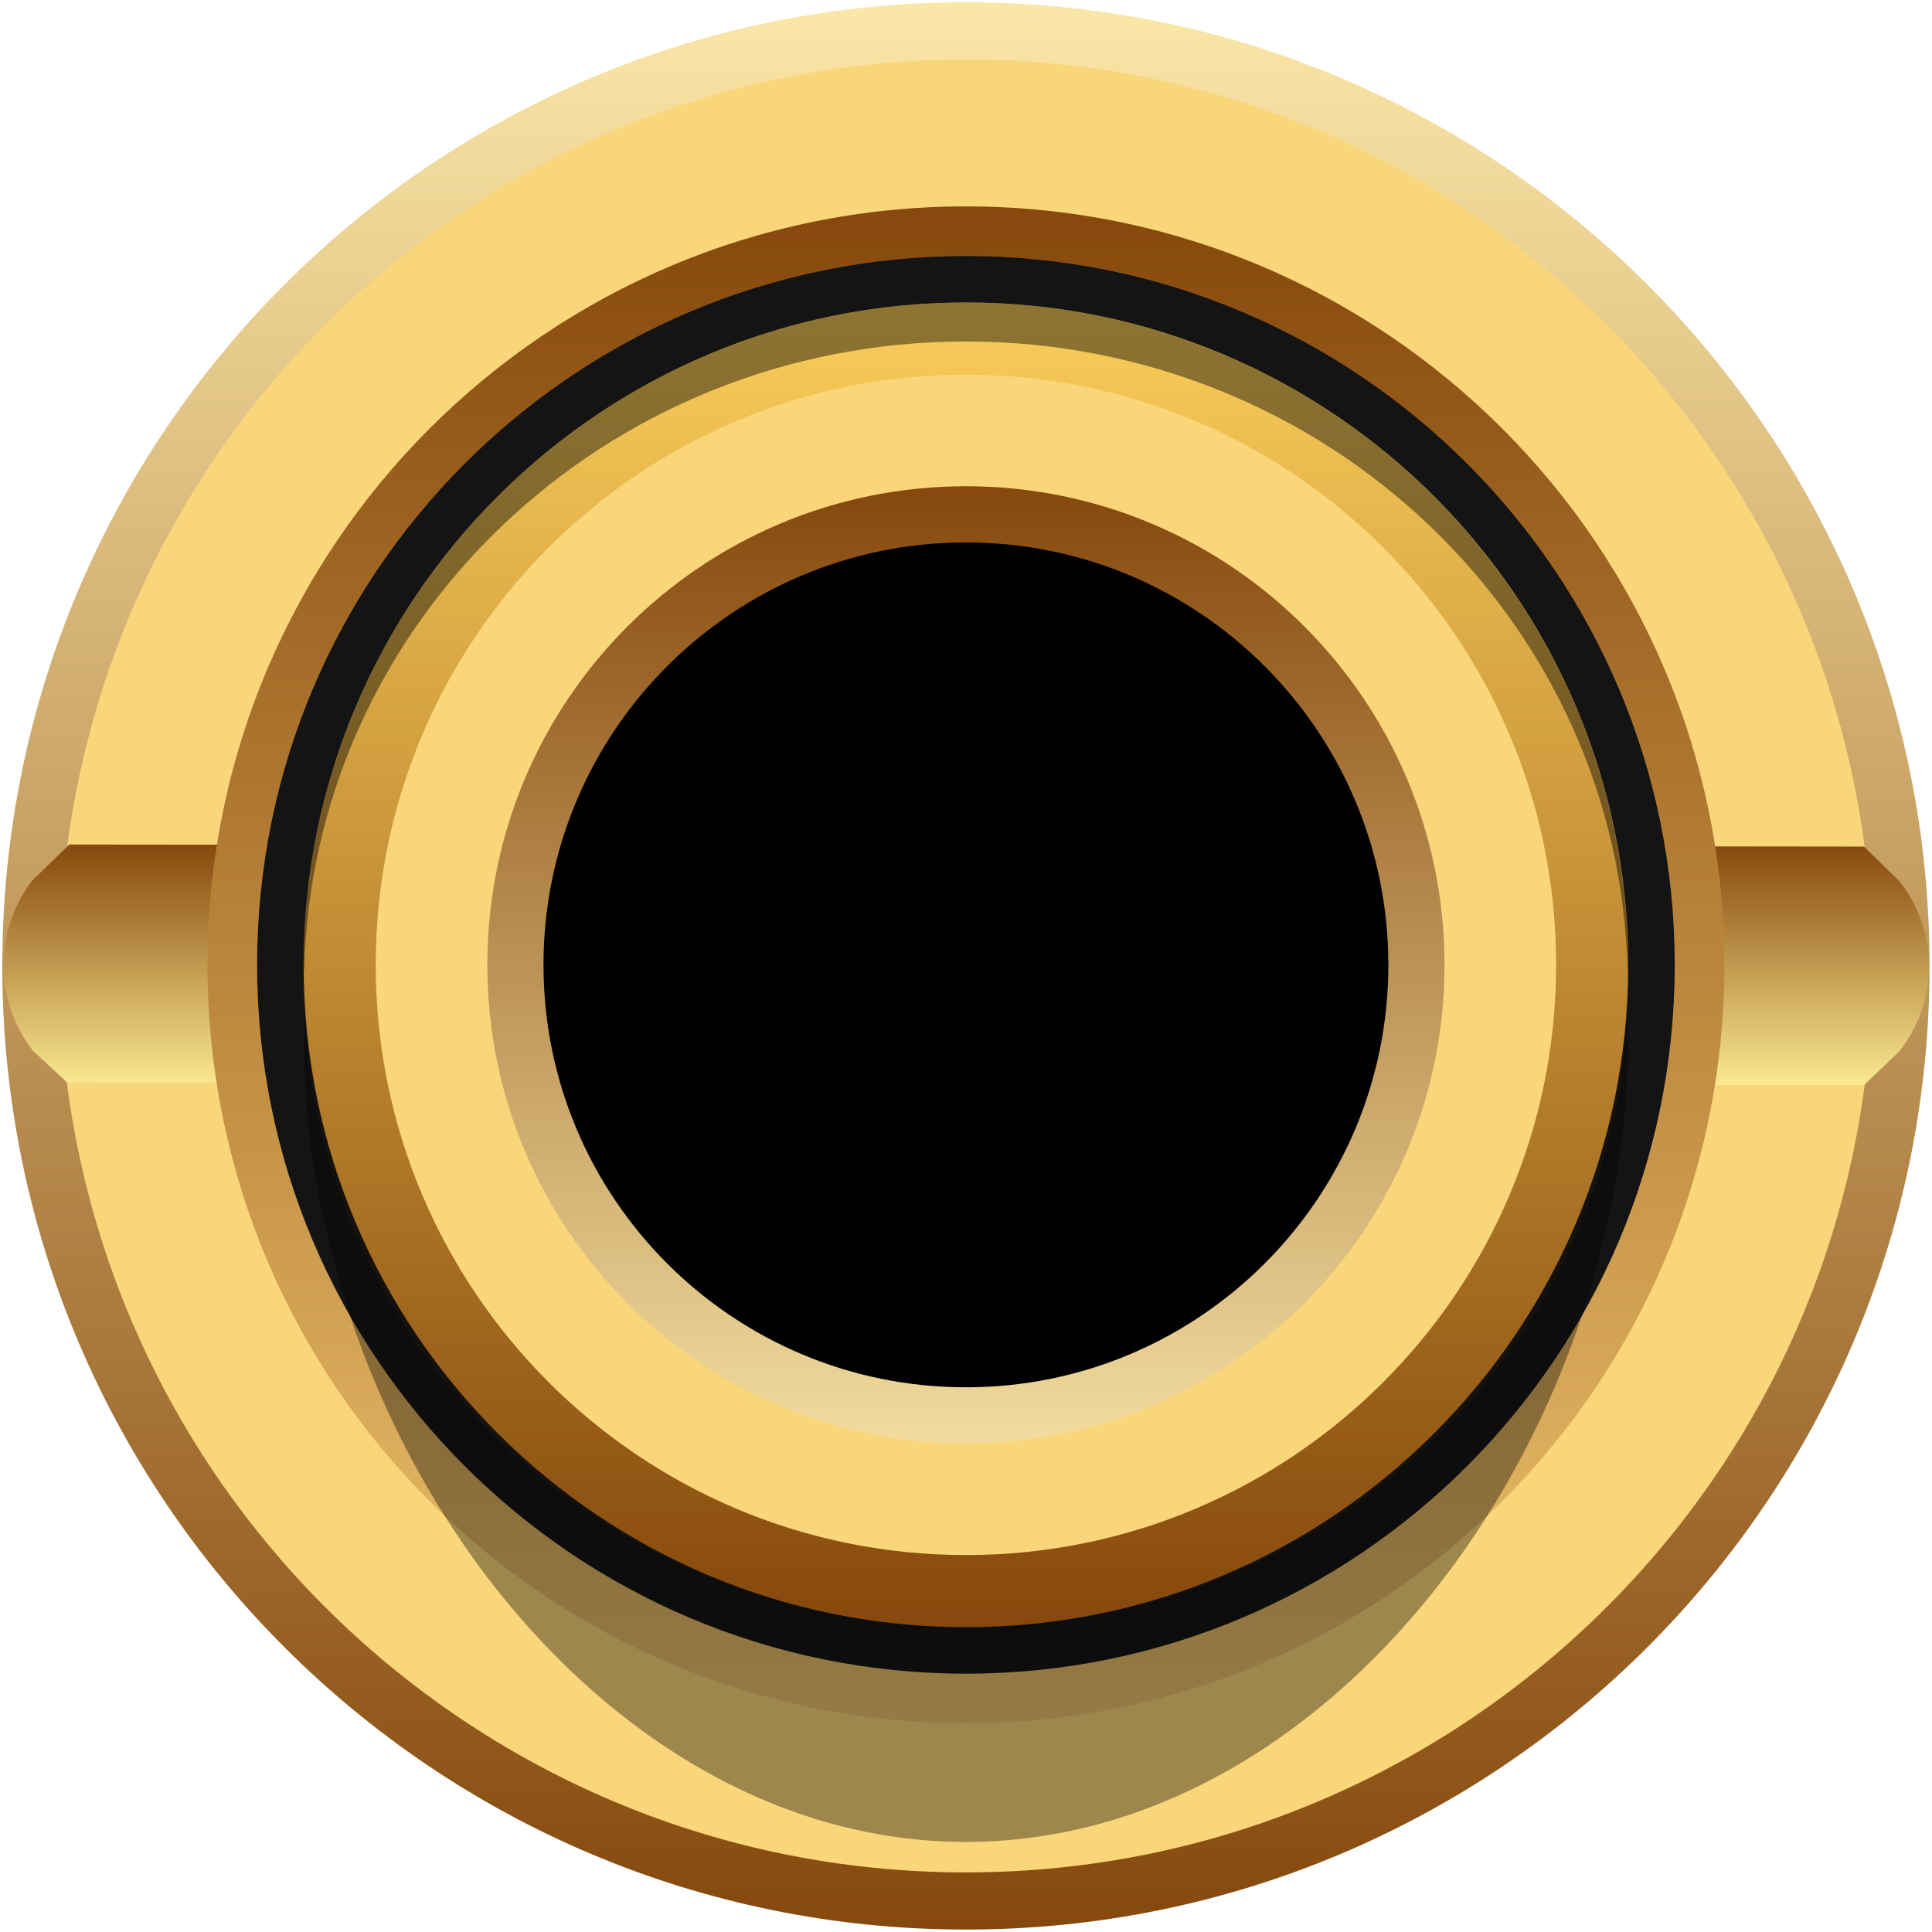
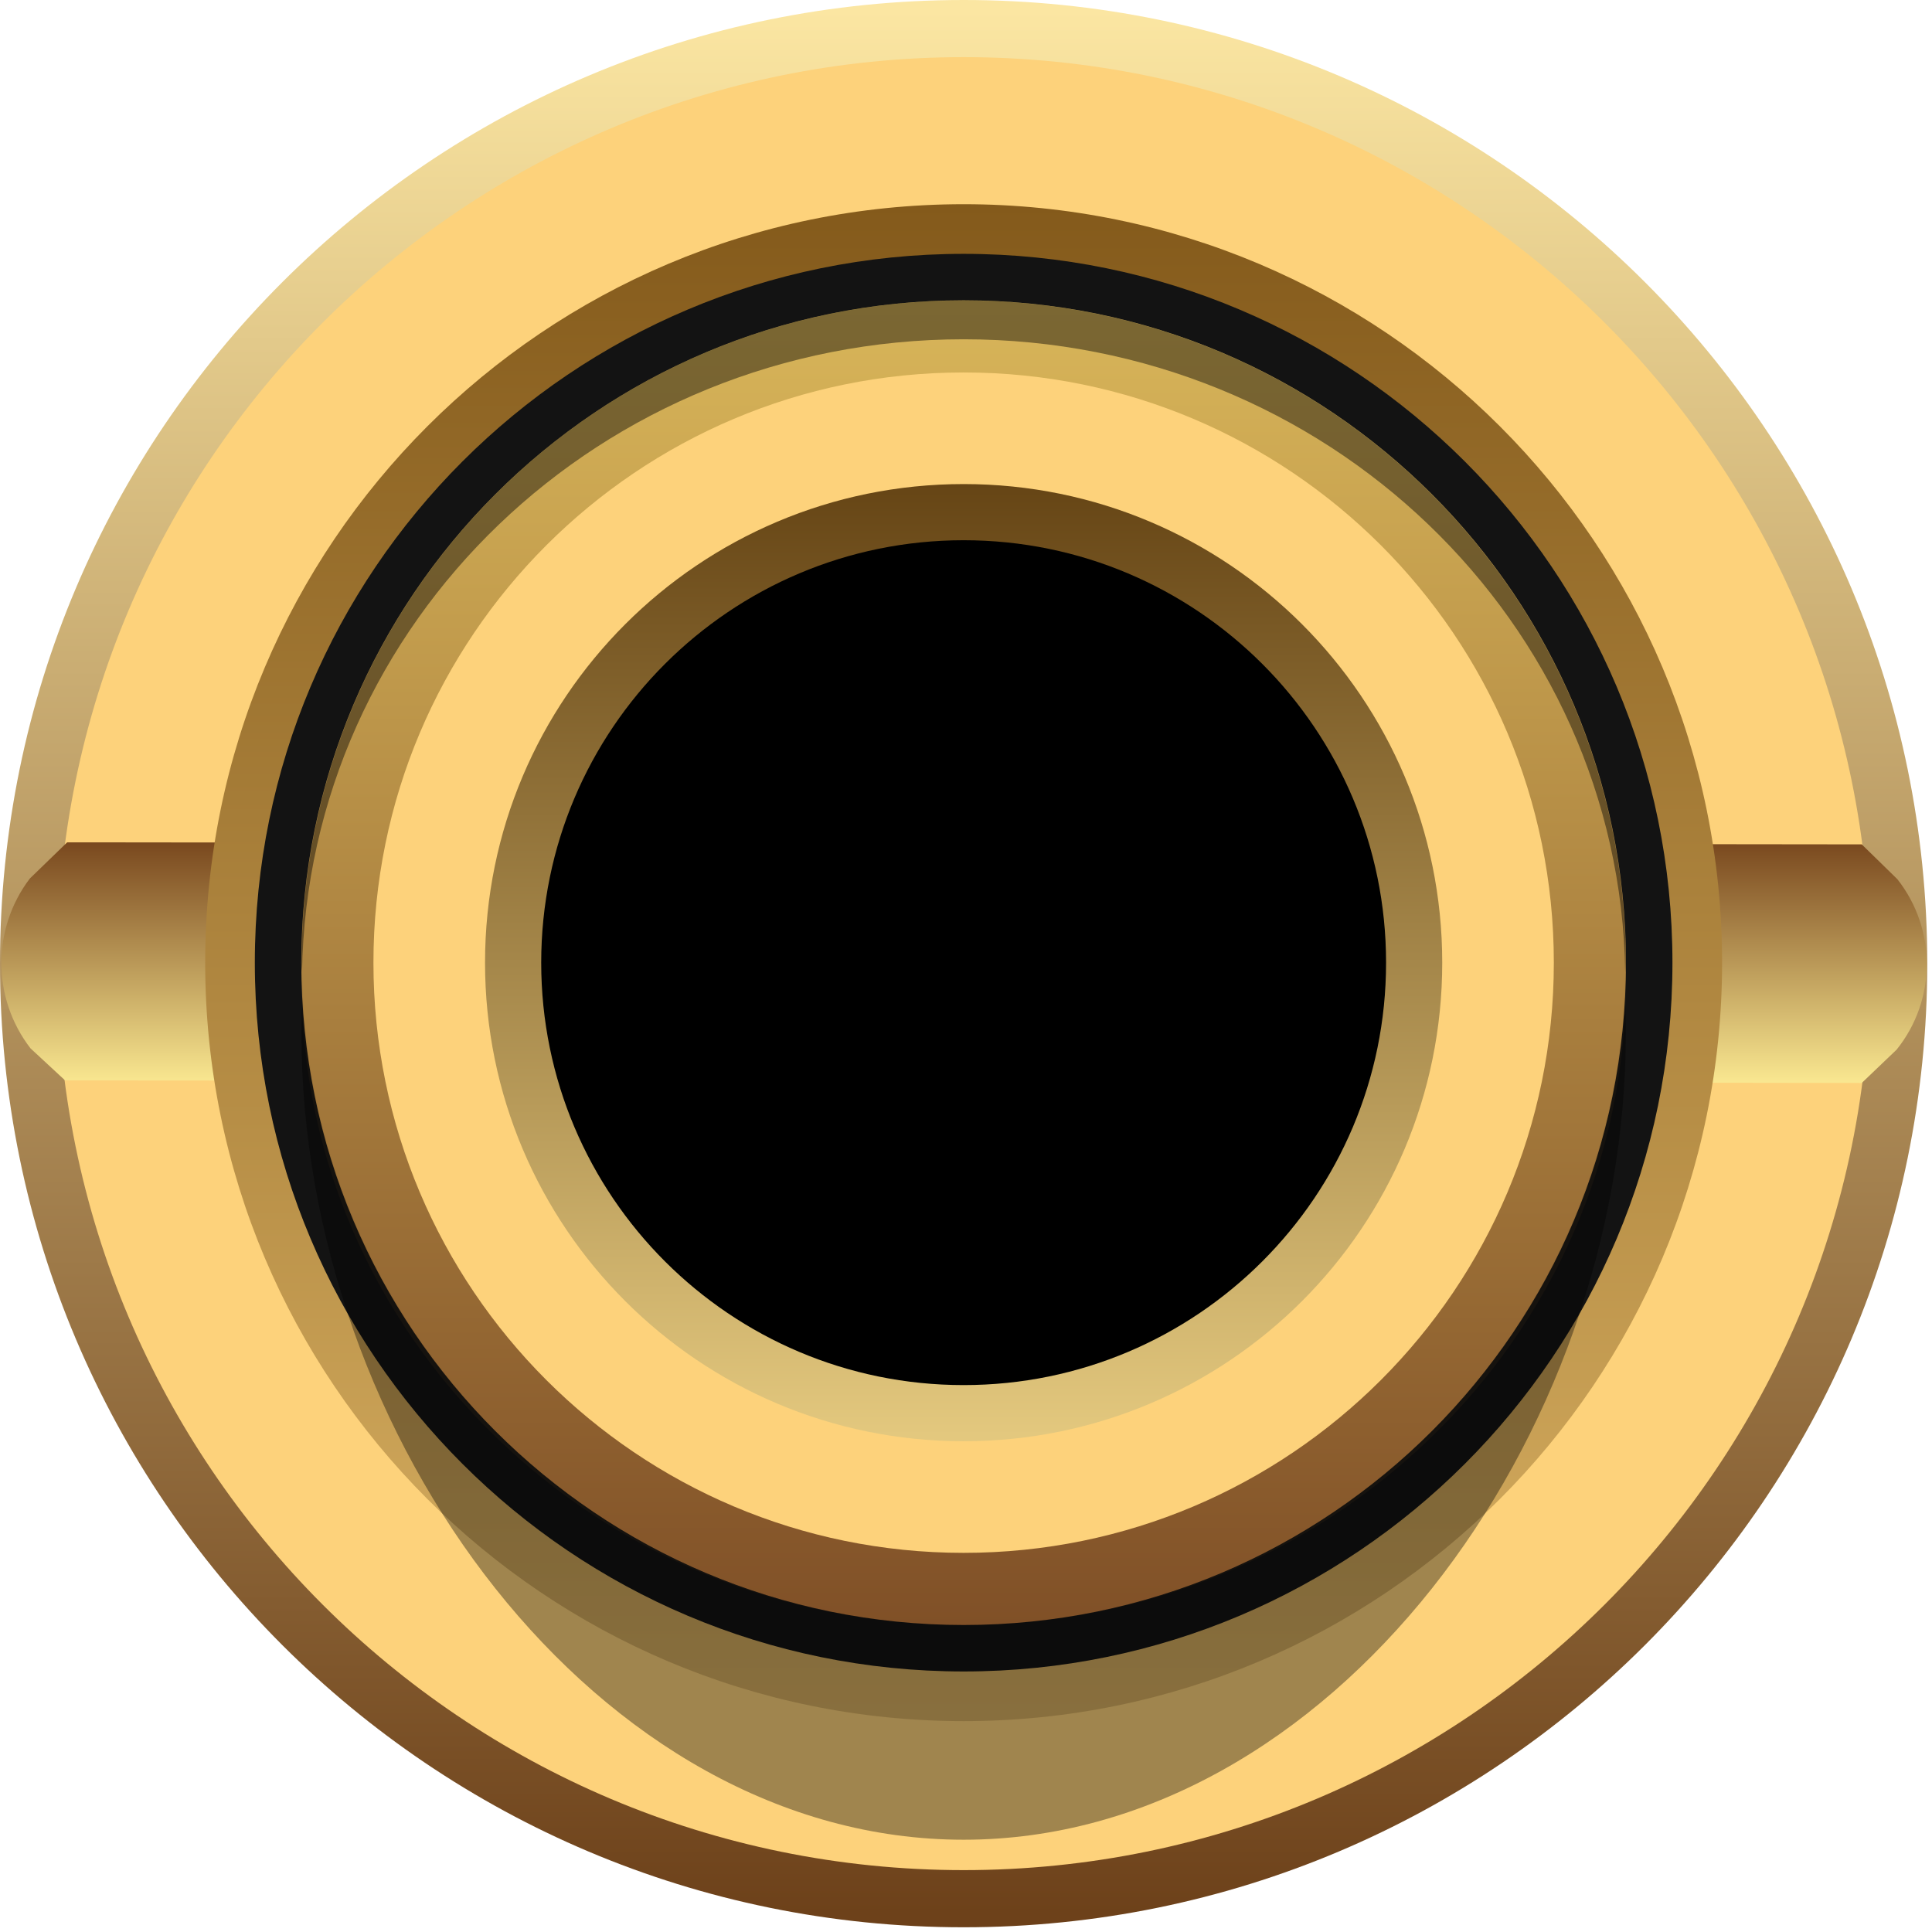
<svg xmlns="http://www.w3.org/2000/svg" version="1.0" id="svg15246" x="0px" y="0px" width="23.7px" height="23.7px" viewBox="0 0 23.7 23.7" enable-background="new 0 0 23.7 23.7" xml:space="preserve">
-   <g id="XMLID_00000180338290214816027280000004294360358500142521_">
+   <g id="XMLID_00000091718970133860520010000004793652642566339490_">
    <g>
      <g>
-         <linearGradient id="SVGID_1_" gradientUnits="userSpaceOnUse" x1="1061.259" y1="-4091.689" x2="1084.902" y2="-4091.689" gradientTransform="matrix(0 1 -1 0 -4079.84 -1061.232)">
-           <stop offset="0.006" style="stop-color:#FAE6A7" />
-           <stop offset="1" style="stop-color:#86480C" />
+         <linearGradient id="SVGID_1_" gradientUnits="userSpaceOnUse" x1="1061.232" y1="-4091.661" x2="1084.874" y2="-4091.661" gradientTransform="matrix(0 1 -1 0 -4079.84 -1061.232)">
+           <stop offset="0.006" style="stop-color:#FBE6A2" />
+           <stop offset="1" style="stop-color:#6C4019" />
        </linearGradient>
-         <circle fill="url(#SVGID_1_)" cx="11.849" cy="11.849" r="11.821" />
-         <circle fill="#F9D679" cx="11.849" cy="11.849" r="11.12" />
-         <linearGradient id="SVGID_00000121238474181257476110000006770350010261097123_" gradientUnits="userSpaceOnUse" x1="58.861" y1="-54.639" x2="58.861" y2="-51.687" gradientTransform="matrix(1 0 0 -1 -47.00625 -41.32658)">
-           <stop offset="0.006" style="stop-color:#FAE891" />
-           <stop offset="1" style="stop-color:#86480C" />
+         <circle fill="url(#SVGID_1_)" cx="11.821" cy="11.821" r="11.821" />
+         <circle fill="#FDD27B" cx="11.821" cy="11.821" r="11.12" />
+         <linearGradient id="SVGID_00000081647229127185835960000018022708540482600867_" gradientUnits="userSpaceOnUse" x1="58.833" y1="-54.611" x2="58.833" y2="-51.659" gradientTransform="matrix(1 0 0 -1 -47.00625 -41.32658)">
+           <stop offset="0.006" style="stop-color:#F9E790" />
+           <stop offset="1" style="stop-color:#79481E" />
        </linearGradient>
-         <path fill="url(#SVGID_00000121238474181257476110000006770350010261097123_)" d="M0.851,10.36l-0.458,0.444     c-0.468,0.616-0.465,1.47,0.008,2.083l0.424,0.393l22.04,0.032l0.428-0.409     c0.49-0.61,0.493-1.477,0.009-2.091l-0.437-0.427L0.851,10.36z" />
-         <linearGradient id="SVGID_00000047777317264105193300000003738654006289998985_" gradientUnits="userSpaceOnUse" x1="-1241.267" y1="-381.896" x2="-1222.658" y2="-381.896" gradientTransform="matrix(0 -1 -1 0 -370.0472 -1220.126)">
-           <stop offset="0.006" style="stop-color:#EDC26C" />
-           <stop offset="1" style="stop-color:#86480C" />
+         <path fill="url(#SVGID_00000081647229127185835960000018022708540482600867_)" d="M0.824,10.333l-0.458,0.444     c-0.468,0.616-0.465,1.47,0.008,2.083l0.424,0.393l22.04,0.032l0.428-0.409     c0.49-0.61,0.493-1.477,0.009-2.091l-0.437-0.427L0.824,10.333z" />
+         <linearGradient id="SVGID_00000026164444427788382320000002911044558458163386_" gradientUnits="userSpaceOnUse" x1="-1241.239" y1="-381.869" x2="-1222.631" y2="-381.869" gradientTransform="matrix(0 -1 -1 0 -370.0472 -1220.126)">
+           <stop offset="0.006" style="stop-color:#D8B062" />
+           <stop offset="1" style="stop-color:#845A1B" />
        </linearGradient>
-         <circle fill="url(#SVGID_00000047777317264105193300000003738654006289998985_)" cx="11.849" cy="11.836" r="9.304" />
-         <circle fill="#141414" cx="11.849" cy="11.836" r="8.695" />
-         <path opacity="0.37" d="M11.849,3.711c4.486,0,8.123,4.027,8.123,8.995s-3.637,9.889-8.123,9.889     s-8.123-4.921-8.123-9.889S7.363,3.711,11.849,3.711z" />
-         <linearGradient id="SVGID_00000116210571253322079180000004544444478515769985_" gradientUnits="userSpaceOnUse" x1="-1884.862" y1="22.069" x2="-1884.862" y2="5.818" gradientTransform="matrix(-1 0 0 -1 -1873.013 25.77966)">
-           <stop offset="0.006" style="stop-color:#F8CC59" />
-           <stop offset="1" style="stop-color:#86480C" />
+         <circle fill="url(#SVGID_00000026164444427788382320000002911044558458163386_)" cx="11.821" cy="11.809" r="9.304" />
+         <circle fill="#131313" cx="11.821" cy="11.809" r="8.695" />
+         <path opacity="0.37" d="M11.821,3.684c4.486,0,8.123,4.027,8.123,8.995s-3.637,9.889-8.123,9.889     s-8.123-4.921-8.123-9.889S7.335,3.684,11.821,3.684z" />
+         <linearGradient id="SVGID_00000075884672163082742810000017246173500908391552_" gradientUnits="userSpaceOnUse" x1="-1884.835" y1="22.096" x2="-1884.835" y2="5.846" gradientTransform="matrix(-1 0 0 -1 -1873.013 25.77966)">
+           <stop offset="0.006" style="stop-color:#D8B559" />
+           <stop offset="1" style="stop-color:#805027" />
        </linearGradient>
-         <circle fill="url(#SVGID_00000116210571253322079180000004544444478515769985_)" cx="11.849" cy="11.836" r="8.125" />
-         <circle fill="#F9D679" cx="11.849" cy="11.836" r="7.24" />
+         <circle fill="url(#SVGID_00000075884672163082742810000017246173500908391552_)" cx="11.821" cy="11.809" r="8.125" />
+         <circle fill="#FDD27B" cx="11.821" cy="11.809" r="7.24" />
        <g opacity="0.43">
-           <path d="M11.849,4.189c4.445,0,8.051,3.468,8.116,7.769c0.001-0.041,0.006-0.08,0.006-0.121      c0-4.487-3.637-8.125-8.123-8.125s-8.123,3.638-8.123,8.125c0,0.041,0.006,0.081,0.006,0.121      C3.798,7.657,7.404,4.189,11.849,4.189z" />
-           <path opacity="0.28" fill="#563818" d="M3.733,11.958c-0.001,0.04-0.006,0.078-0.006,0.118      c0,4.355,3.637,7.886,8.123,7.886C7.404,19.962,3.798,16.389,3.733,11.958z" />
-           <path opacity="0.28" fill="#563818" d="M11.849,19.962c4.486,0,8.123-3.531,8.123-7.886      c0-0.04-0.006-0.078-0.006-0.118C19.9,16.389,16.294,19.962,11.849,19.962z" />
+           <path d="M11.821,4.162c4.445,0,8.051,3.468,8.116,7.769c0.001-0.041,0.006-0.08,0.006-0.121      c0-4.487-3.637-8.125-8.123-8.125S3.699,7.321,3.699,11.809c0,0.041,0.006,0.081,0.006,0.121      C3.771,7.63,7.376,4.162,11.821,4.162z" />
+           <path opacity="0.28" fill="#563818" d="M3.705,11.93c-0.001,0.04-0.006,0.078-0.006,0.118      c0,4.355,3.637,7.886,8.123,7.886C7.376,19.934,3.771,16.361,3.705,11.93z" />
+           <path opacity="0.28" fill="#563818" d="M11.821,19.934c4.486,0,8.123-3.531,8.123-7.886      c0-0.04-0.006-0.078-0.006-0.118C19.872,16.361,16.266,19.934,11.821,19.934z" />
        </g>
-         <linearGradient id="SVGID_00000041993108818038521940000017513333034521991048_" gradientUnits="userSpaceOnUse" x1="-1884.862" y1="8.072" x2="-1884.862" y2="19.814" gradientTransform="matrix(-1 0 0 -1 -1873.013 25.77966)">
-           <stop offset="0.006" style="stop-color:#F1DB9E" />
-           <stop offset="1" style="stop-color:#86480C" />
+         <linearGradient id="SVGID_00000033334740957070004090000014844569617635801487_" gradientUnits="userSpaceOnUse" x1="-1884.835" y1="8.1" x2="-1884.835" y2="19.842" gradientTransform="matrix(-1 0 0 -1 -1873.013 25.77966)">
+           <stop offset="0.006" style="stop-color:#E3C87E" />
+           <stop offset="1" style="stop-color:#664515" />
        </linearGradient>
-         <circle fill="url(#SVGID_00000041993108818038521940000017513333034521991048_)" cx="11.849" cy="11.836" r="5.871" />
-         <circle cx="11.849" cy="11.836" r="5.182" />
-         <path fill="#121212" d="M11.849,11.836" />
+         <circle fill="url(#SVGID_00000033334740957070004090000014844569617635801487_)" cx="11.821" cy="11.809" r="5.871" />
+         <circle cx="11.821" cy="11.809" r="5.182" />
+         <path fill="#121211" d="M11.821,11.809" />
      </g>
    </g>
  </g>
  <g>
</g>
</svg>
